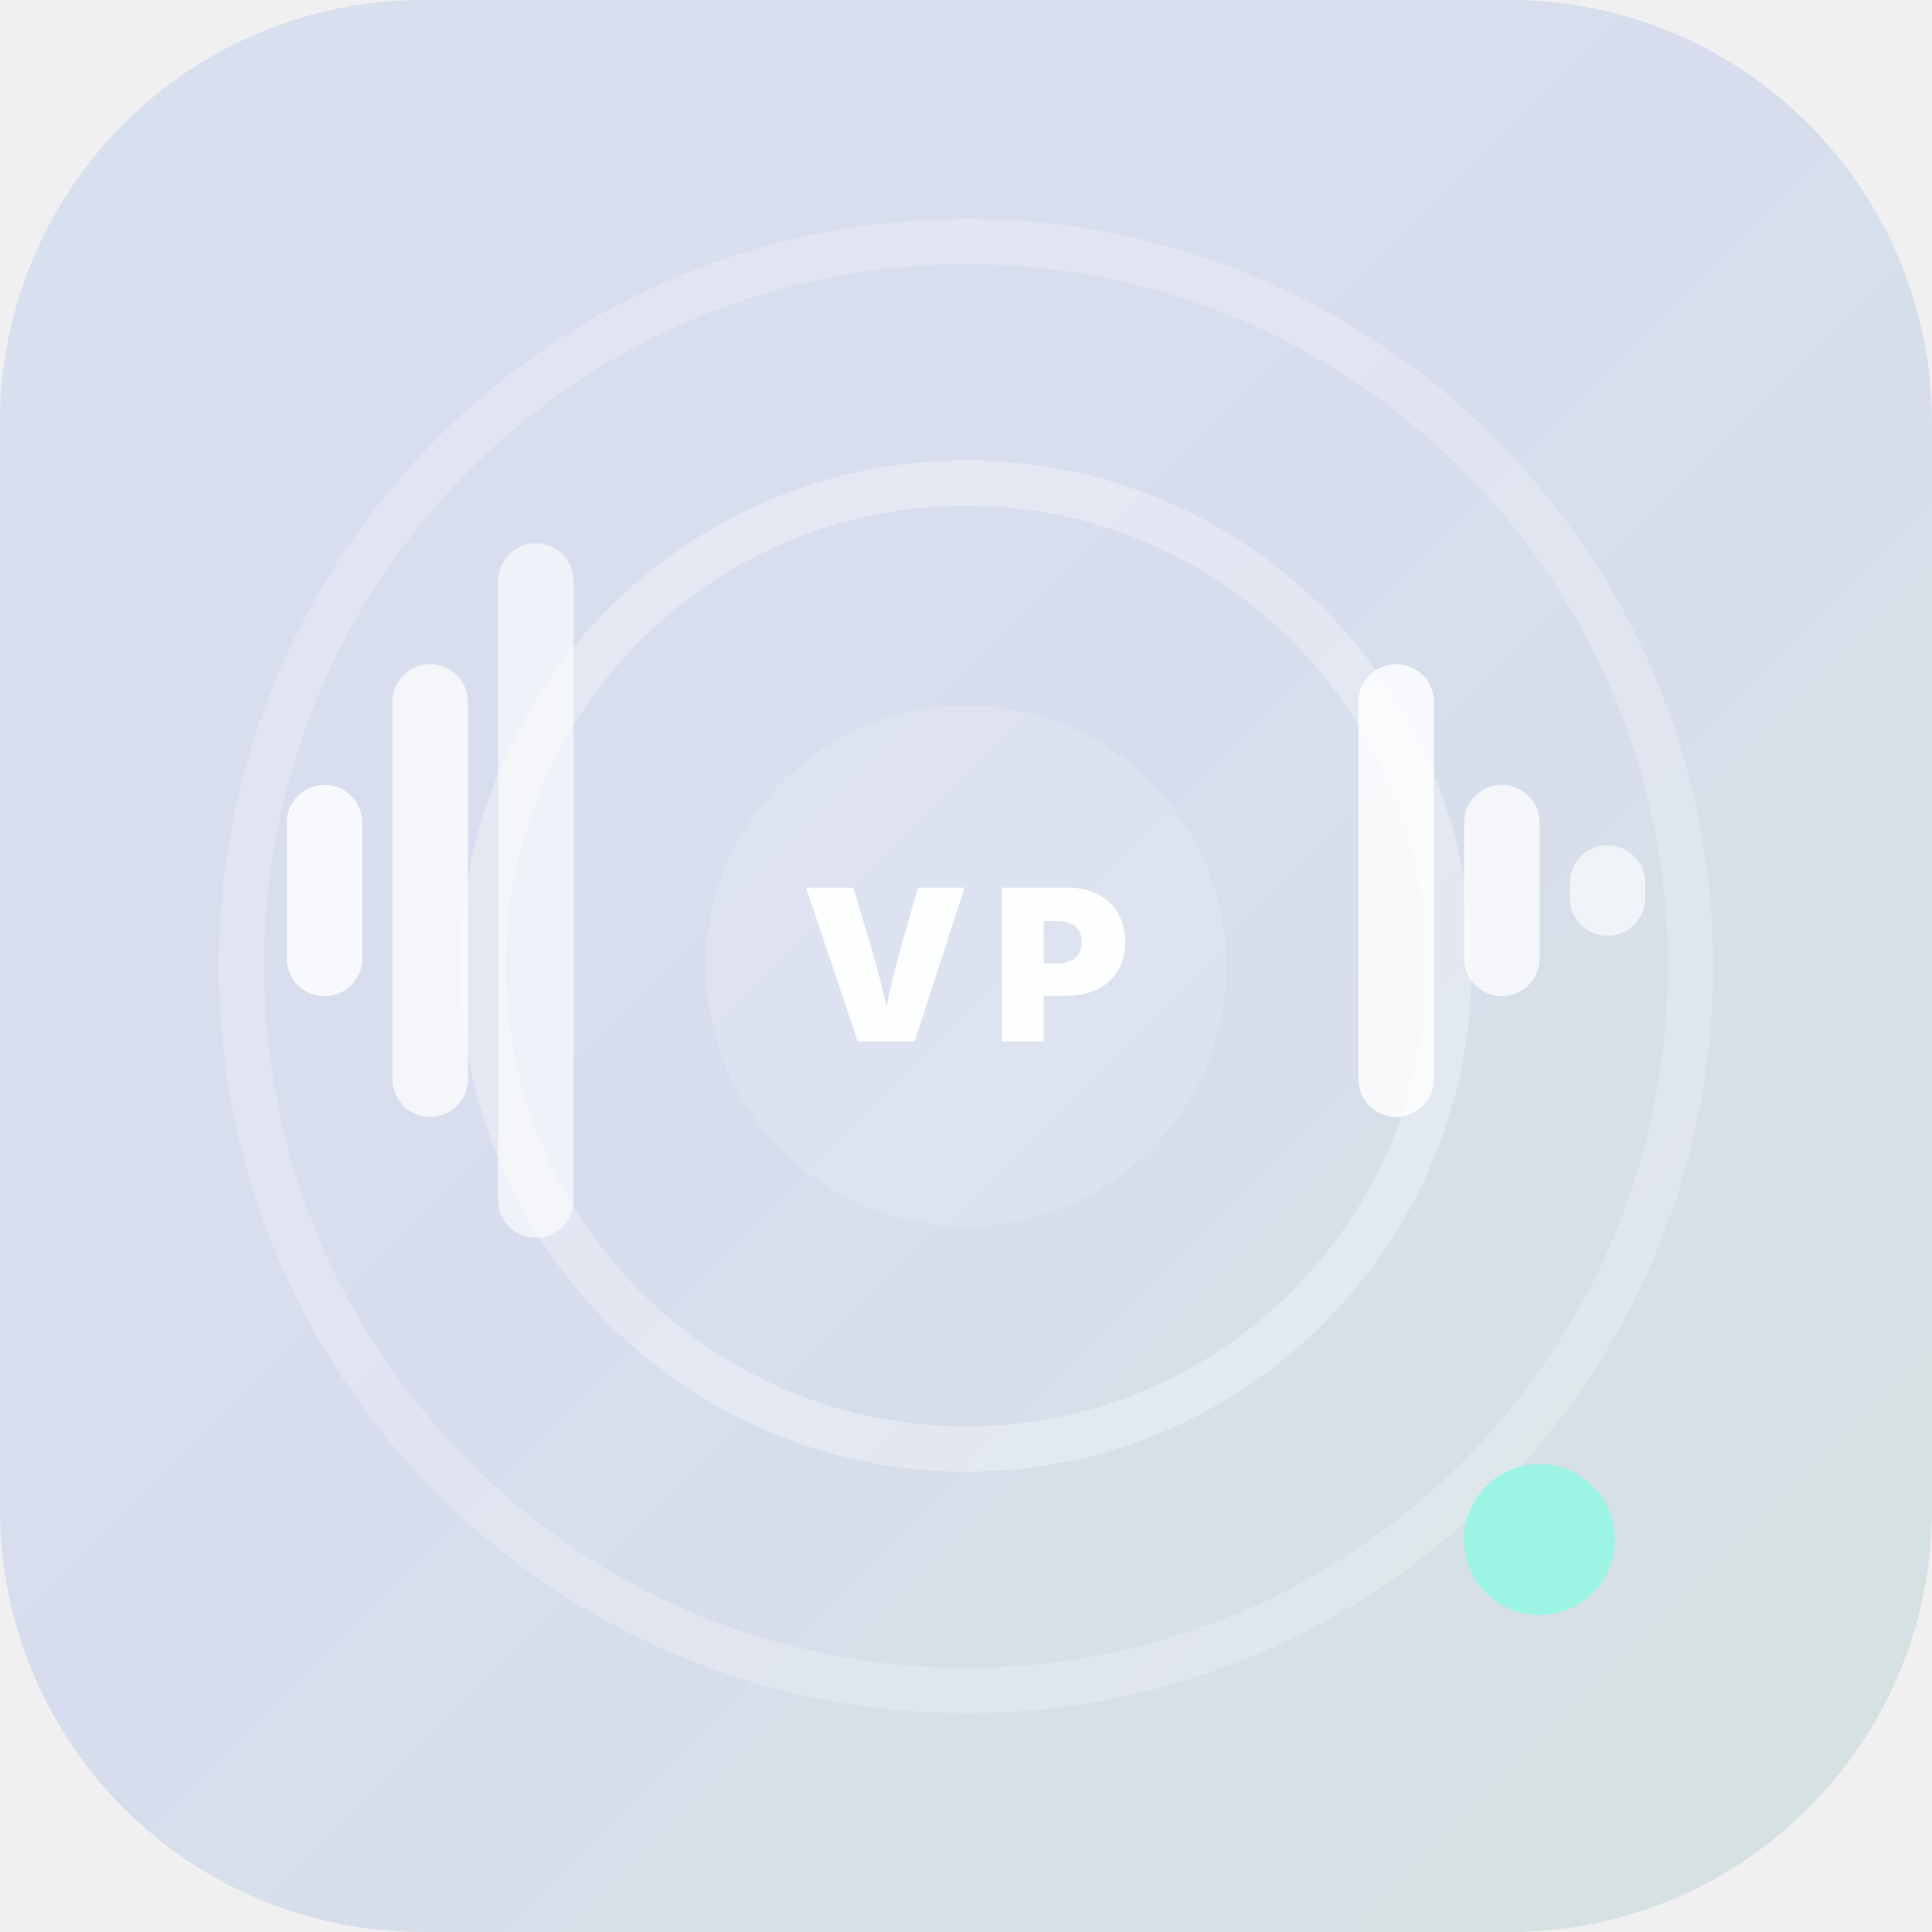
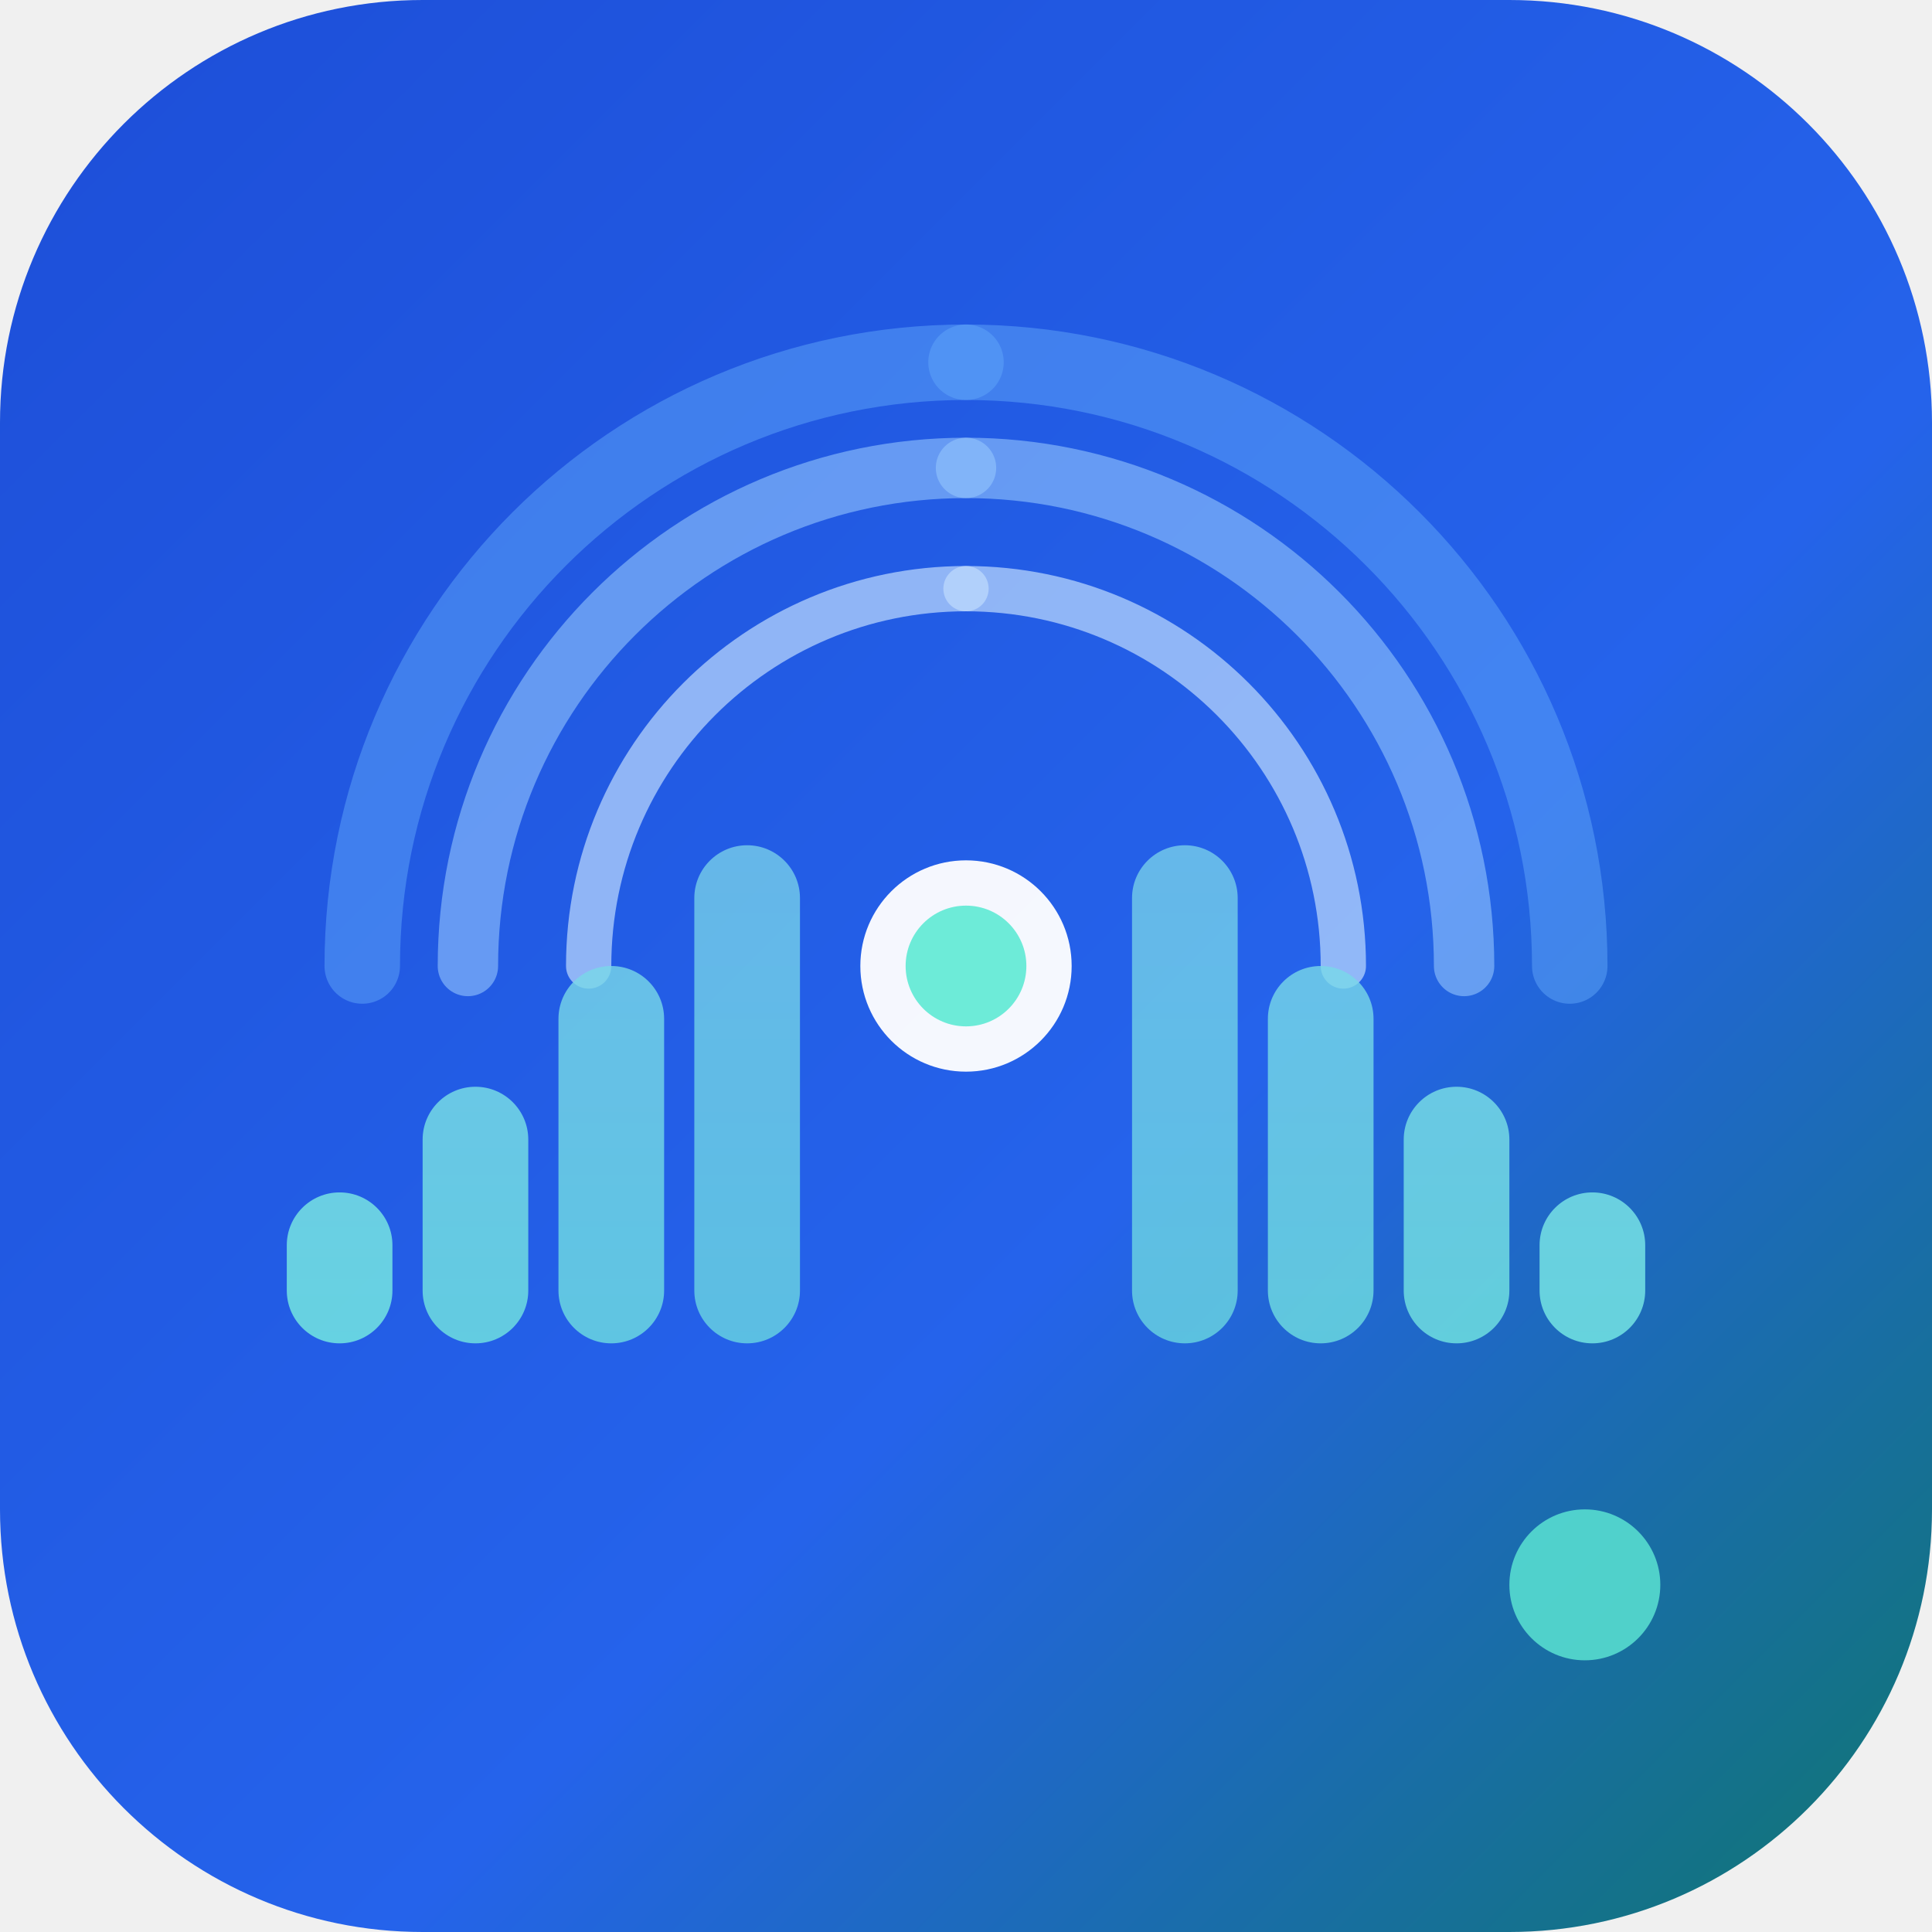
<svg xmlns="http://www.w3.org/2000/svg" width="256" height="256" viewBox="0 0 256 256" fill="none">
  <defs>
-     <linearGradient id="logoGrad" x1="0" y1="0" x2="256" y2="256" gradientUnits="userSpaceOnUse">
-       <stop offset="0%" stop-color="#2563eb" />
-       <stop offset="48%" stop-color="#1d4ed8" />
+     <linearGradient id="bgGrad" x1="0" y1="0" x2="256" y2="256" gradientUnits="userSpaceOnUse">
+       <stop offset="0%" stop-color="#1d4ed8" />
+       <stop offset="60%" stop-color="#2563eb" />
      <stop offset="100%" stop-color="#0f766e" />
    </linearGradient>
+     <linearGradient id="barGrad" x1="0" y1="0" x2="0" y2="256" gradientUnits="userSpaceOnUse">
+       <stop offset="0%" stop-color="#93c5fd" />
+       <stop offset="100%" stop-color="#5eead4" />
+     </linearGradient>
  </defs>
-   <rect width="256" height="256" rx="56" fill="url(#logoGrad)" opacity="0.12" />
-   <rect x="32" y="32" width="192" height="192" rx="96" stroke="white" stroke-width="6" opacity="0.22" />
-   <rect x="64" y="64" width="128" height="128" rx="64" stroke="white" stroke-width="6" opacity="0.30" />
-   <rect x="96" y="96" width="64" height="64" rx="32" fill="white" opacity="0.15" stroke="white" stroke-width="5" />
-   <text x="128" y="138" text-anchor="middle" font-family="system-ui, -apple-system, sans-serif" font-size="28" font-weight="900" fill="white" opacity="0.95" letter-spacing="3">VP</text>
-   <rect x="38" y="104" width="10" height="28" rx="5" fill="white" opacity="0.82" />
-   <rect x="52" y="88" width="10" height="60" rx="5" fill="white" opacity="0.72" />
-   <rect x="66" y="72" width="10" height="92" rx="5" fill="white" opacity="0.62" />
-   <rect x="180" y="88" width="10" height="60" rx="5" fill="white" opacity="0.82" />
-   <rect x="194" y="104" width="10" height="28" rx="5" fill="white" opacity="0.72" />
-   <rect x="208" y="112" width="10" height="12" rx="5" fill="white" opacity="0.62" />
-   <circle cx="204" cy="204" r="10" fill="#99f6e4" opacity="0.95" />
+   <rect width="256" height="256" rx="56" fill="url(#bgGrad)" />
+   <path d="M 48 128 A 80 80 0 0 1 128 48" stroke="#60a5fa" stroke-width="10" stroke-linecap="round" fill="none" opacity="0.5" />
+   <path d="M 62 128 A 66 66 0 0 1 128 62" stroke="#93c5fd" stroke-width="8" stroke-linecap="round" fill="none" opacity="0.6" />
+   <path d="M 78 128 A 50 50 0 0 1 128 78" stroke="#bfdbfe" stroke-width="6" stroke-linecap="round" fill="none" opacity="0.7" />
+   <path d="M 208 128 A 80 80 0 0 0 128 48" stroke="#60a5fa" stroke-width="10" stroke-linecap="round" fill="none" opacity="0.5" />
+   <path d="M 194 128 A 66 66 0 0 0 128 62" stroke="#93c5fd" stroke-width="8" stroke-linecap="round" fill="none" opacity="0.6" />
+   <path d="M 178 128 A 50 50 0 0 0 128 78" stroke="#bfdbfe" stroke-width="6" stroke-linecap="round" fill="none" opacity="0.7" />
+   <rect x="38" y="158" width="14" height="20" rx="7" fill="url(#barGrad)" opacity="0.9" />
+   <rect x="56" y="144" width="14" height="34" rx="7" fill="url(#barGrad)" opacity="0.85" />
+   <rect x="74" y="128" width="14" height="50" rx="7" fill="url(#barGrad)" opacity="0.8" />
+   <rect x="92" y="112" width="14" height="66" rx="7" fill="url(#barGrad)" opacity="0.75" />
+   <rect x="204" y="158" width="14" height="20" rx="7" fill="url(#barGrad)" opacity="0.9" />
+   <rect x="186" y="144" width="14" height="34" rx="7" fill="url(#barGrad)" opacity="0.85" />
+   <rect x="168" y="128" width="14" height="50" rx="7" fill="url(#barGrad)" opacity="0.8" />
+   <rect x="150" y="112" width="14" height="66" rx="7" fill="url(#barGrad)" opacity="0.75" />
+   <circle cx="128" cy="128" r="14" fill="white" opacity="0.95" />
+   <circle cx="128" cy="128" r="8" fill="#5eead4" opacity="0.9" />
+   <circle cx="210" cy="210" r="10" fill="#5eead4" opacity="0.8" />
</svg>
